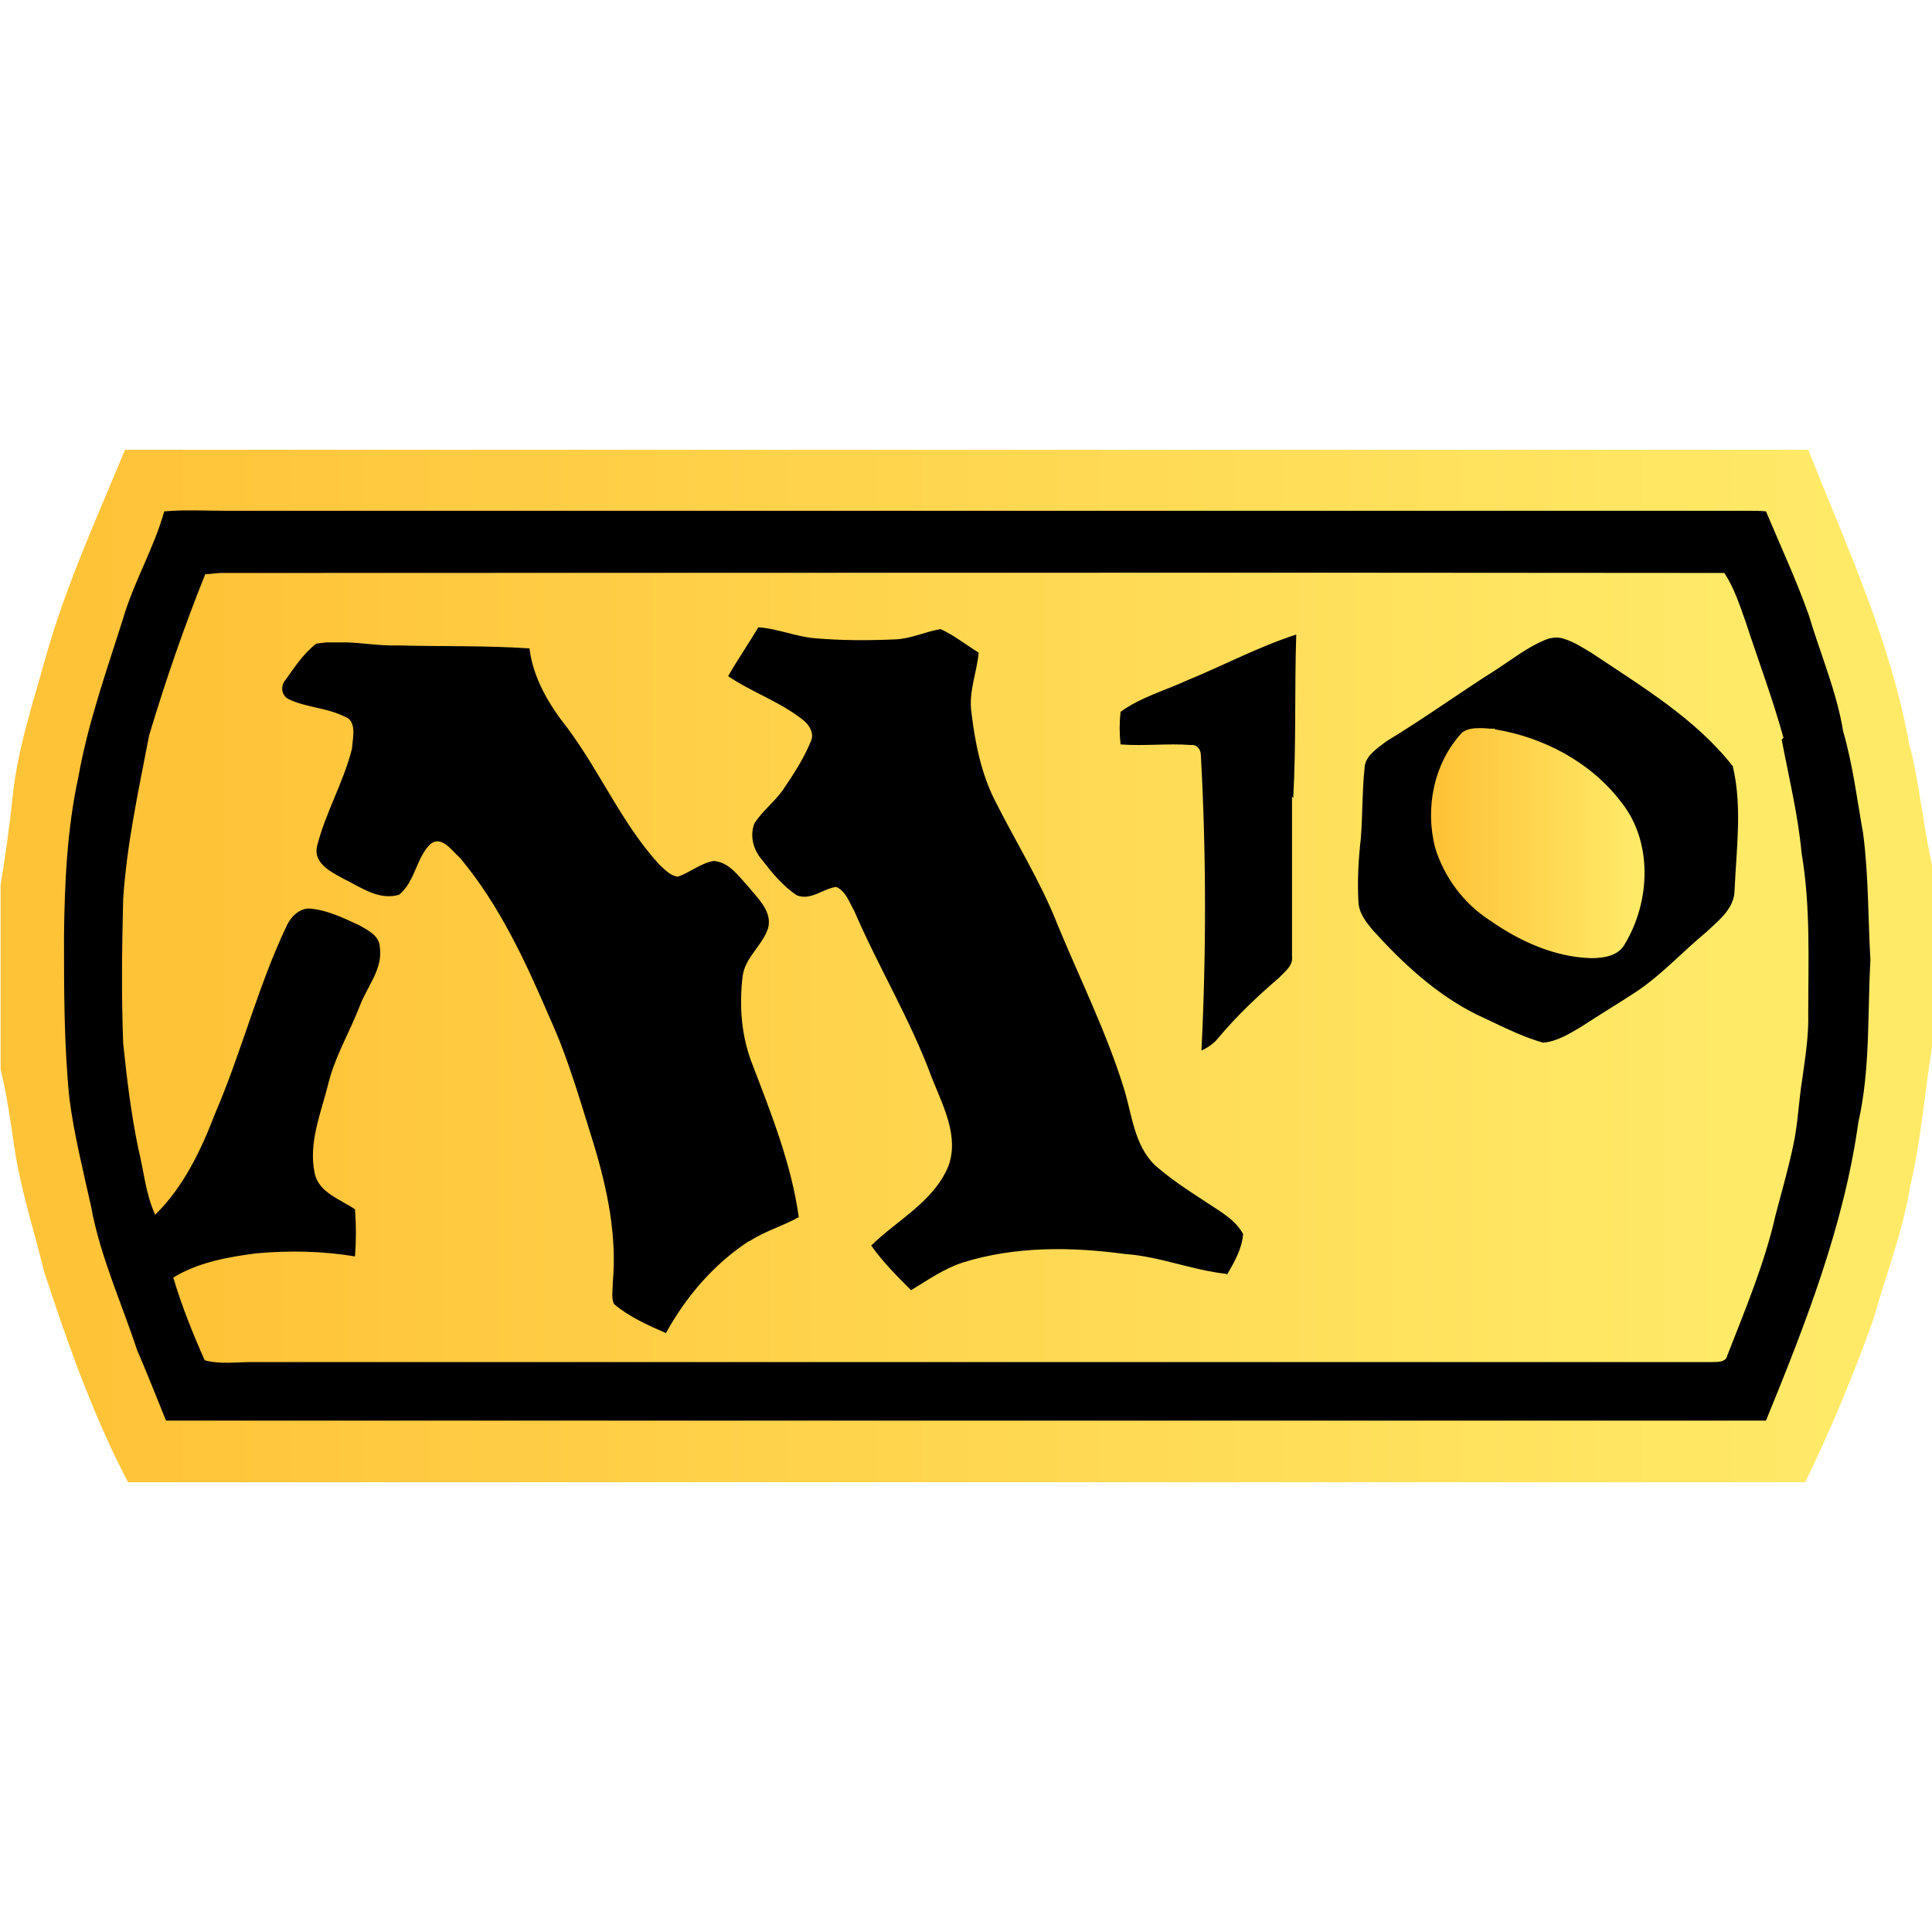
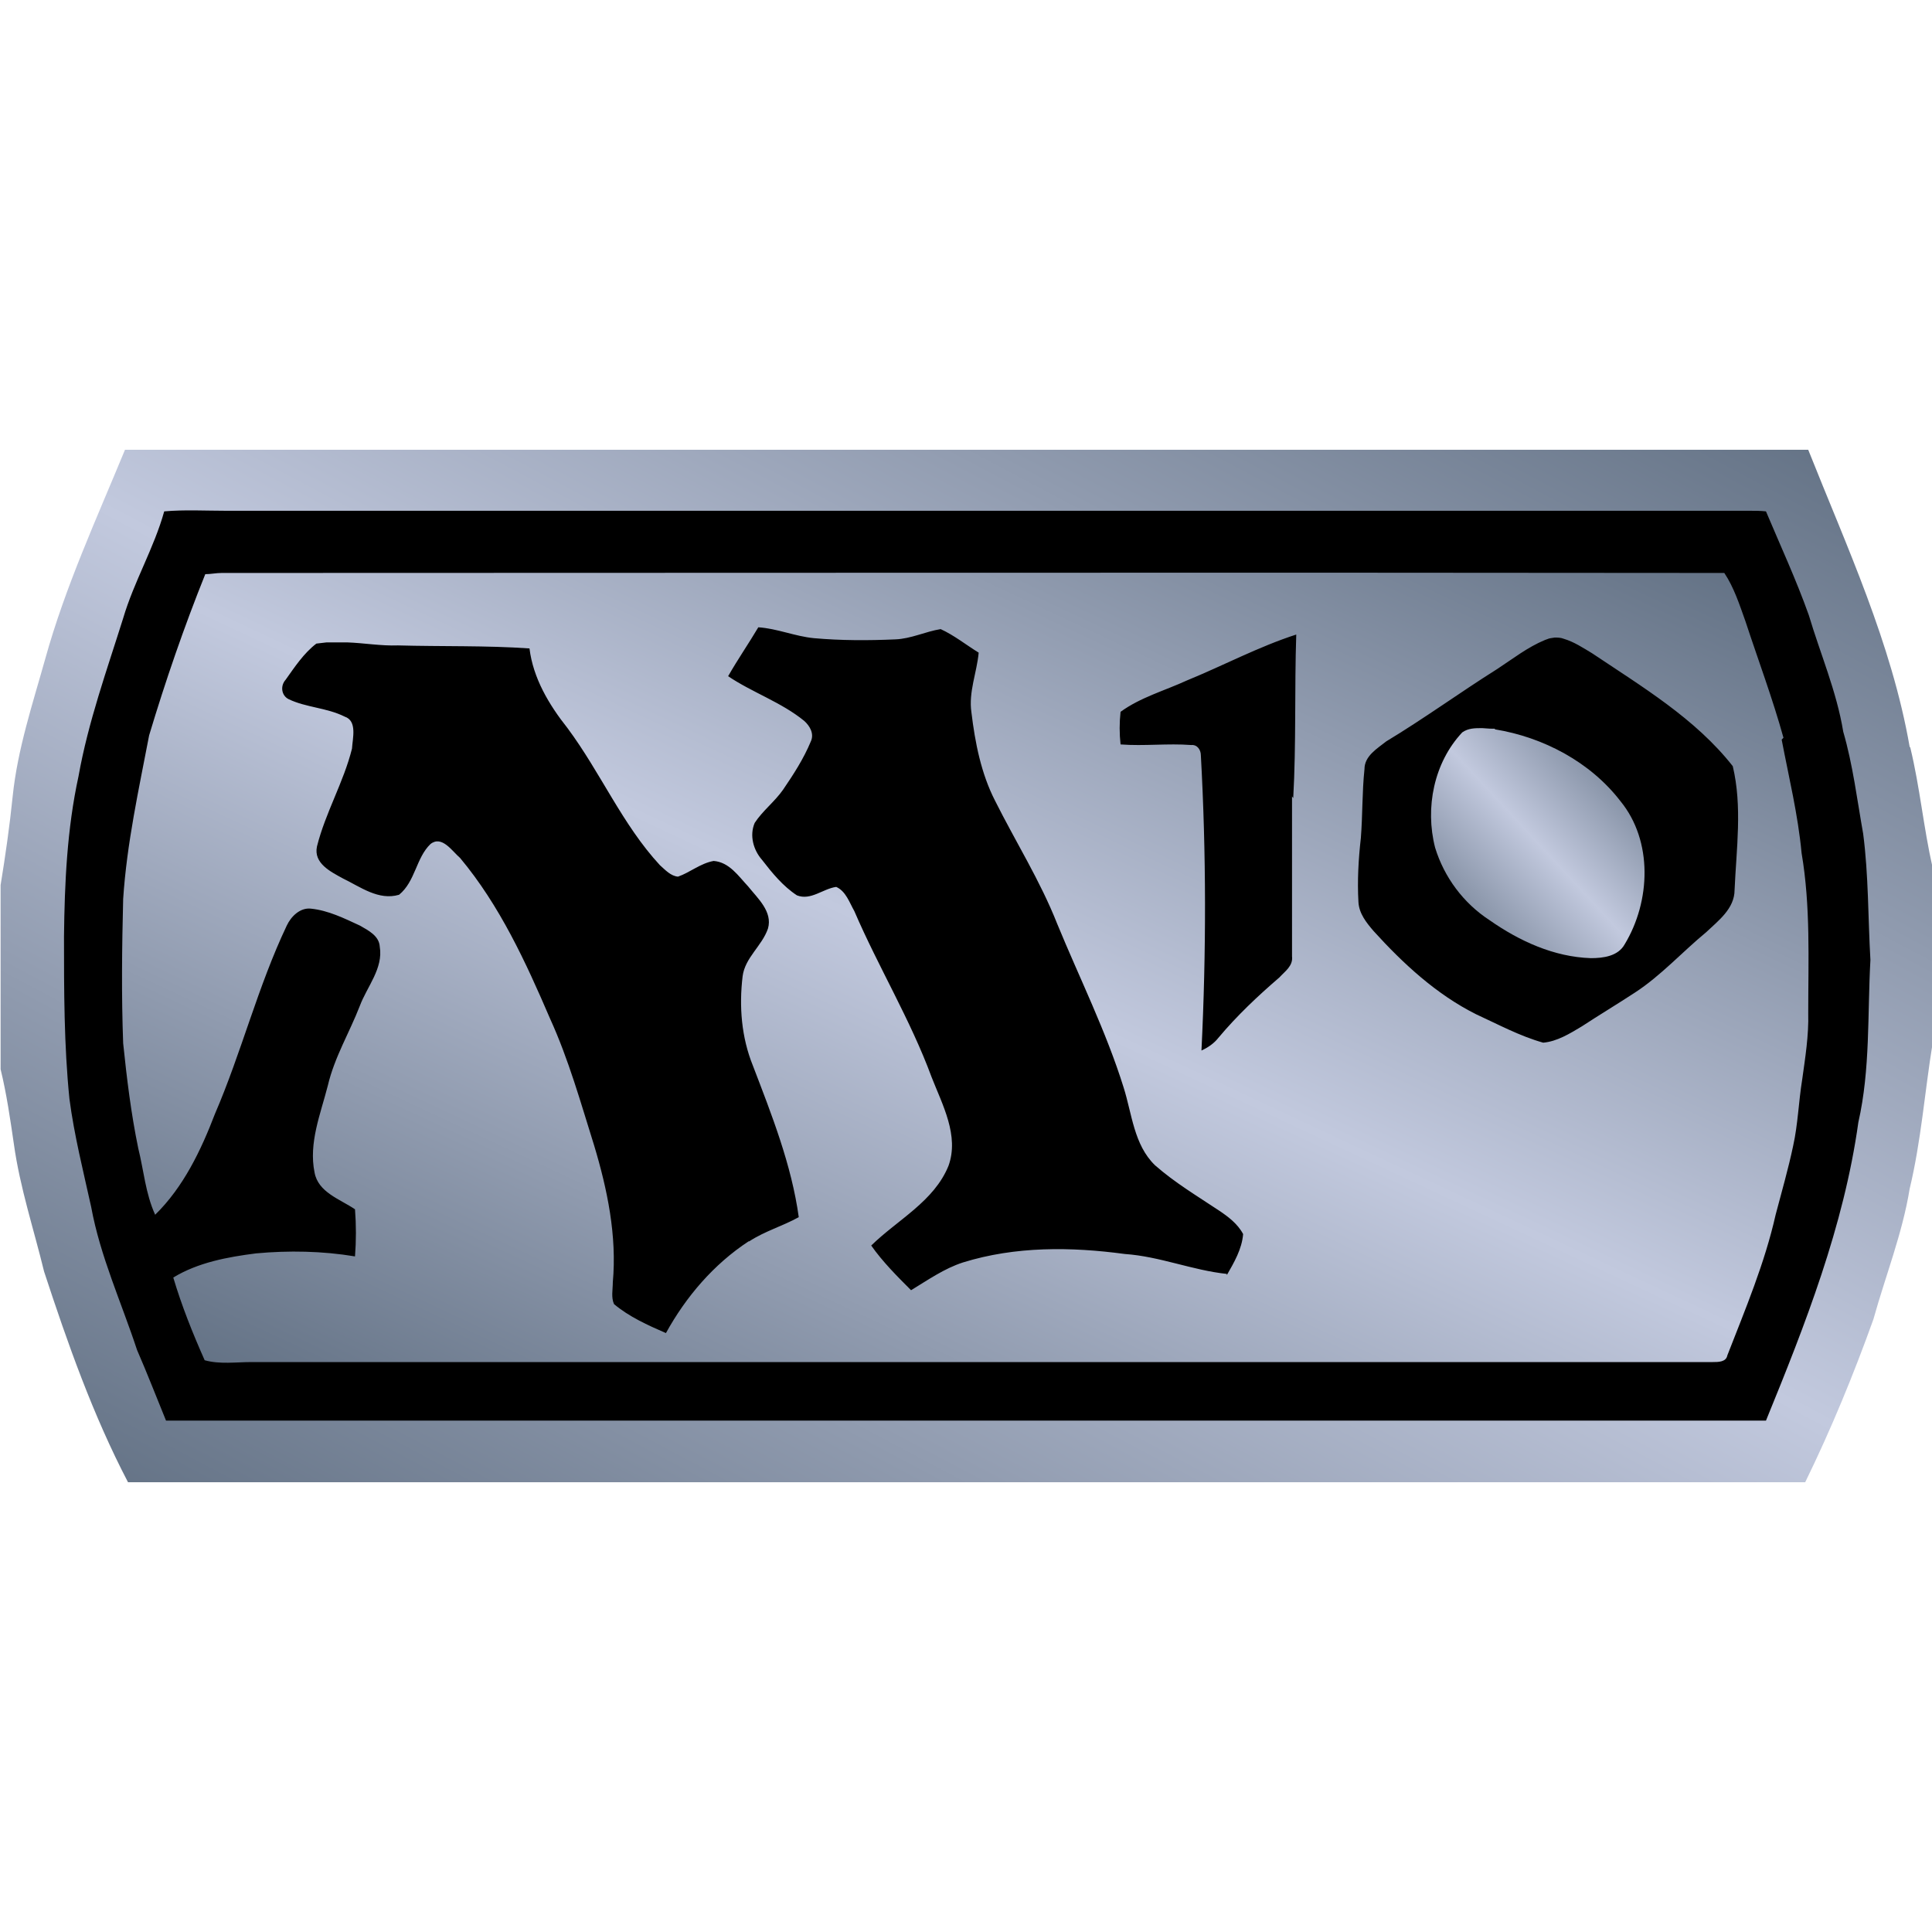
<svg xmlns="http://www.w3.org/2000/svg" id="Layer_1" data-name="Layer 1" viewBox="0 0 32 32">
  <defs>
-     <linearGradient id="gradient">
-       <stop offset="5%" stop-color="#FFC338" />
-       <stop offset="95%" stop-color="#FFEA68" />
+     <linearGradient id="gradient" x1="0%" y1="100%" x2="100%" y2="0%">
+       <stop offset="0%" stop-color="#5F6E81" />
+       <stop offset="50%" stop-color="#C2C9DE" />
+       <stop offset="100%" stop-color="#5F6E81" />
    </linearGradient>
    <style>
      .cls-1, .cls-2 {
        stroke-width: 0px;
      }

      .cls-2 {
        fill="url(#gradient)"
      }
    </style>
  </defs>
  <path class="cls-1" d="M29.36,8.23c-8.67,0-17.34,0-26.01,0-.35,0-.71-.02-1.06.01-.17.63-.51,1.2-.7,1.83-.28.89-.6,1.78-.76,2.7-.19.9-.24,1.82-.25,2.73,0,.93,0,1.85.09,2.77.08.62.23,1.23.37,1.84.16.85.52,1.64.79,2.45.17.4.34.8.5,1.21,9.11,0,18.22,0,27.33,0,.67-1.65,1.32-3.33,1.58-5.1.19-.91.15-1.85.2-2.77-.05-.72-.03-1.44-.13-2.16-.11-.58-.18-1.17-.34-1.75-.11-.69-.39-1.32-.59-1.99-.21-.6-.49-1.18-.73-1.77-.09,0-.18-.01-.27-.02h0Z" />
  <path fill="url(#gradient)" d="M24.76,12.07c-.11,0-.04,0-.21-.01-.12,0-.23,0-.33.07-.47.5-.62,1.25-.45,1.91.15.49.47.92.9,1.2.5.35,1.07.61,1.68.63.2,0,.45-.03.56-.23.43-.71.47-1.71-.07-2.37-.5-.65-1.28-1.06-2.08-1.19Z" />
  <path fill="url(#gradient)" d="M29.54,12.22c-.18-.65-.42-1.29-.63-1.93-.1-.28-.19-.56-.35-.8-8.3-.01-16.6,0-24.89,0h0c-.09,0-.18.02-.27.02-.35.87-.66,1.77-.93,2.67-.17.89-.37,1.79-.43,2.71-.02.8-.03,1.59,0,2.39.06.58.13,1.16.25,1.74.09.36.12.75.28,1.1.47-.46.76-1.07.99-1.67.44-1.02.71-2.11,1.19-3.12.07-.15.22-.3.4-.28.29.03.55.16.81.28.14.08.32.17.33.35.06.36-.21.66-.33.98-.17.44-.42.85-.53,1.32-.12.47-.32.95-.22,1.44.06.33.42.44.67.61.02.26.02.52,0,.78-.54-.09-1.1-.1-1.64-.05-.47.06-.96.15-1.37.4.14.47.32.92.52,1.37.25.07.52.03.78.03,8.07,0,16.13,0,24.2,0,.09,0,.22,0,.24-.11.3-.77.62-1.53.8-2.33.1-.38.21-.76.29-1.14.08-.36.09-.73.15-1.1.05-.36.11-.73.1-1.1,0-.88.04-1.77-.11-2.65-.06-.64-.21-1.25-.33-1.88ZM12.4,20.56c-.58.38-1.04.92-1.37,1.52-.3-.13-.61-.27-.86-.48-.05-.11-.02-.24-.02-.36.07-.77-.09-1.54-.31-2.27-.22-.7-.42-1.42-.73-2.1-.4-.93-.83-1.87-1.49-2.66-.13-.11-.3-.38-.49-.23-.24.23-.25.62-.52.84-.34.1-.64-.13-.93-.27-.2-.11-.49-.25-.43-.53.14-.56.44-1.06.58-1.62.01-.17.09-.46-.12-.53-.3-.15-.64-.15-.93-.29-.12-.06-.14-.22-.05-.32.15-.21.3-.44.51-.6l.17-.02h0c.11,0,.22,0,.34,0,.28.01.56.06.84.05.73.02,1.46,0,2.18.05.06.49.32.93.63,1.32.55.74.91,1.6,1.53,2.27.09.08.18.18.3.19.2-.07.37-.22.59-.26.26.02.41.25.57.42.16.2.41.42.33.7-.1.29-.38.48-.42.79-.06.5-.02,1.01.17,1.48.31.81.64,1.64.76,2.51-.27.15-.56.23-.82.4ZM20.32,21.1c-.57-.06-1.11-.29-1.69-.33-.89-.12-1.81-.13-2.68.14-.31.1-.58.29-.86.46-.23-.23-.47-.47-.66-.74.44-.43,1.04-.73,1.28-1.32.18-.5-.1-1.01-.28-1.47-.35-.95-.88-1.82-1.28-2.75-.08-.14-.14-.33-.3-.4-.22.03-.42.23-.65.14-.23-.15-.41-.37-.58-.59-.14-.16-.21-.4-.12-.61.13-.2.33-.35.47-.55.17-.25.34-.51.46-.8.06-.13-.02-.26-.11-.34-.38-.31-.86-.47-1.26-.74.16-.28.34-.54.5-.81h0c.31.02.61.15.92.18.45.04.9.04,1.35.02.26-.01.5-.13.75-.17.22.1.42.26.63.39-.03.33-.17.65-.12.99.06.5.16,1.01.39,1.46.34.68.75,1.33,1.03,2.04.37.9.81,1.78,1.1,2.71.14.44.17.95.52,1.29.33.29.7.51,1.06.75.15.1.31.22.4.39-.02.25-.15.47-.27.68ZM21.4,13.19c0,.88,0,1.76,0,2.65.02.16-.12.25-.21.35-.36.31-.7.63-1.01,1-.07.09-.17.16-.28.21.08-1.63.08-3.26-.01-4.89,0-.09-.06-.18-.16-.17-.39-.03-.78.02-1.17-.01-.02-.18-.02-.36,0-.54.33-.24.73-.35,1.1-.52.61-.25,1.19-.56,1.81-.76h0c-.03.9,0,1.81-.05,2.71ZM28.73,14.74c0,.31-.27.51-.47.7-.4.33-.75.72-1.18,1-.29.19-.59.37-.88.56-.2.12-.41.25-.64.27-.39-.11-.74-.3-1.11-.47-.66-.33-1.21-.84-1.7-1.38-.12-.14-.24-.29-.25-.48-.02-.35,0-.71.04-1.06.03-.38.02-.76.06-1.14,0-.22.21-.34.36-.46.63-.38,1.22-.81,1.84-1.2.26-.17.5-.36.79-.48.09-.03.03-.02.16-.04.05,0,.1,0,.15.02.17.05.32.15.47.24.82.55,1.71,1.08,2.33,1.87.16.67.06,1.37.03,2.05Z" />
  <path fill="url(#gradient)" d="M31.63,12.37c-.3-1.72-1.04-3.31-1.68-4.92h0s-27.88,0-27.88,0c-.47,1.14-.99,2.27-1.32,3.46-.21.75-.46,1.5-.54,2.28-.05.49-.12.98-.2,1.47v3.05c.1.41.16.83.22,1.24.1.72.33,1.41.5,2.11.39,1.19.81,2.38,1.39,3.49h27.78c.43-.88.8-1.78,1.13-2.7.2-.72.48-1.42.6-2.16.19-.79.25-1.61.38-2.41v-2.91c-.15-.66-.21-1.33-.37-1.99ZM30.78,18.59c-.24,1.72-.88,3.35-1.53,4.94-8.83,0-17.67,0-26.5,0-.16-.39-.31-.78-.48-1.17-.26-.79-.61-1.55-.76-2.37-.13-.59-.28-1.18-.36-1.79-.09-.89-.09-1.79-.09-2.69.01-.88.05-1.78.24-2.65.16-.9.47-1.76.74-2.62.18-.61.51-1.16.68-1.77.34-.03.68-.01,1.03-.01,8.41,0,16.82,0,25.23,0h0c.09,0,.18,0,.27.01.24.57.5,1.13.71,1.72.19.64.46,1.26.57,1.93.16.55.23,1.13.33,1.69.09.69.08,1.4.12,2.09-.05.9,0,1.81-.2,2.69Z" />
</svg>
